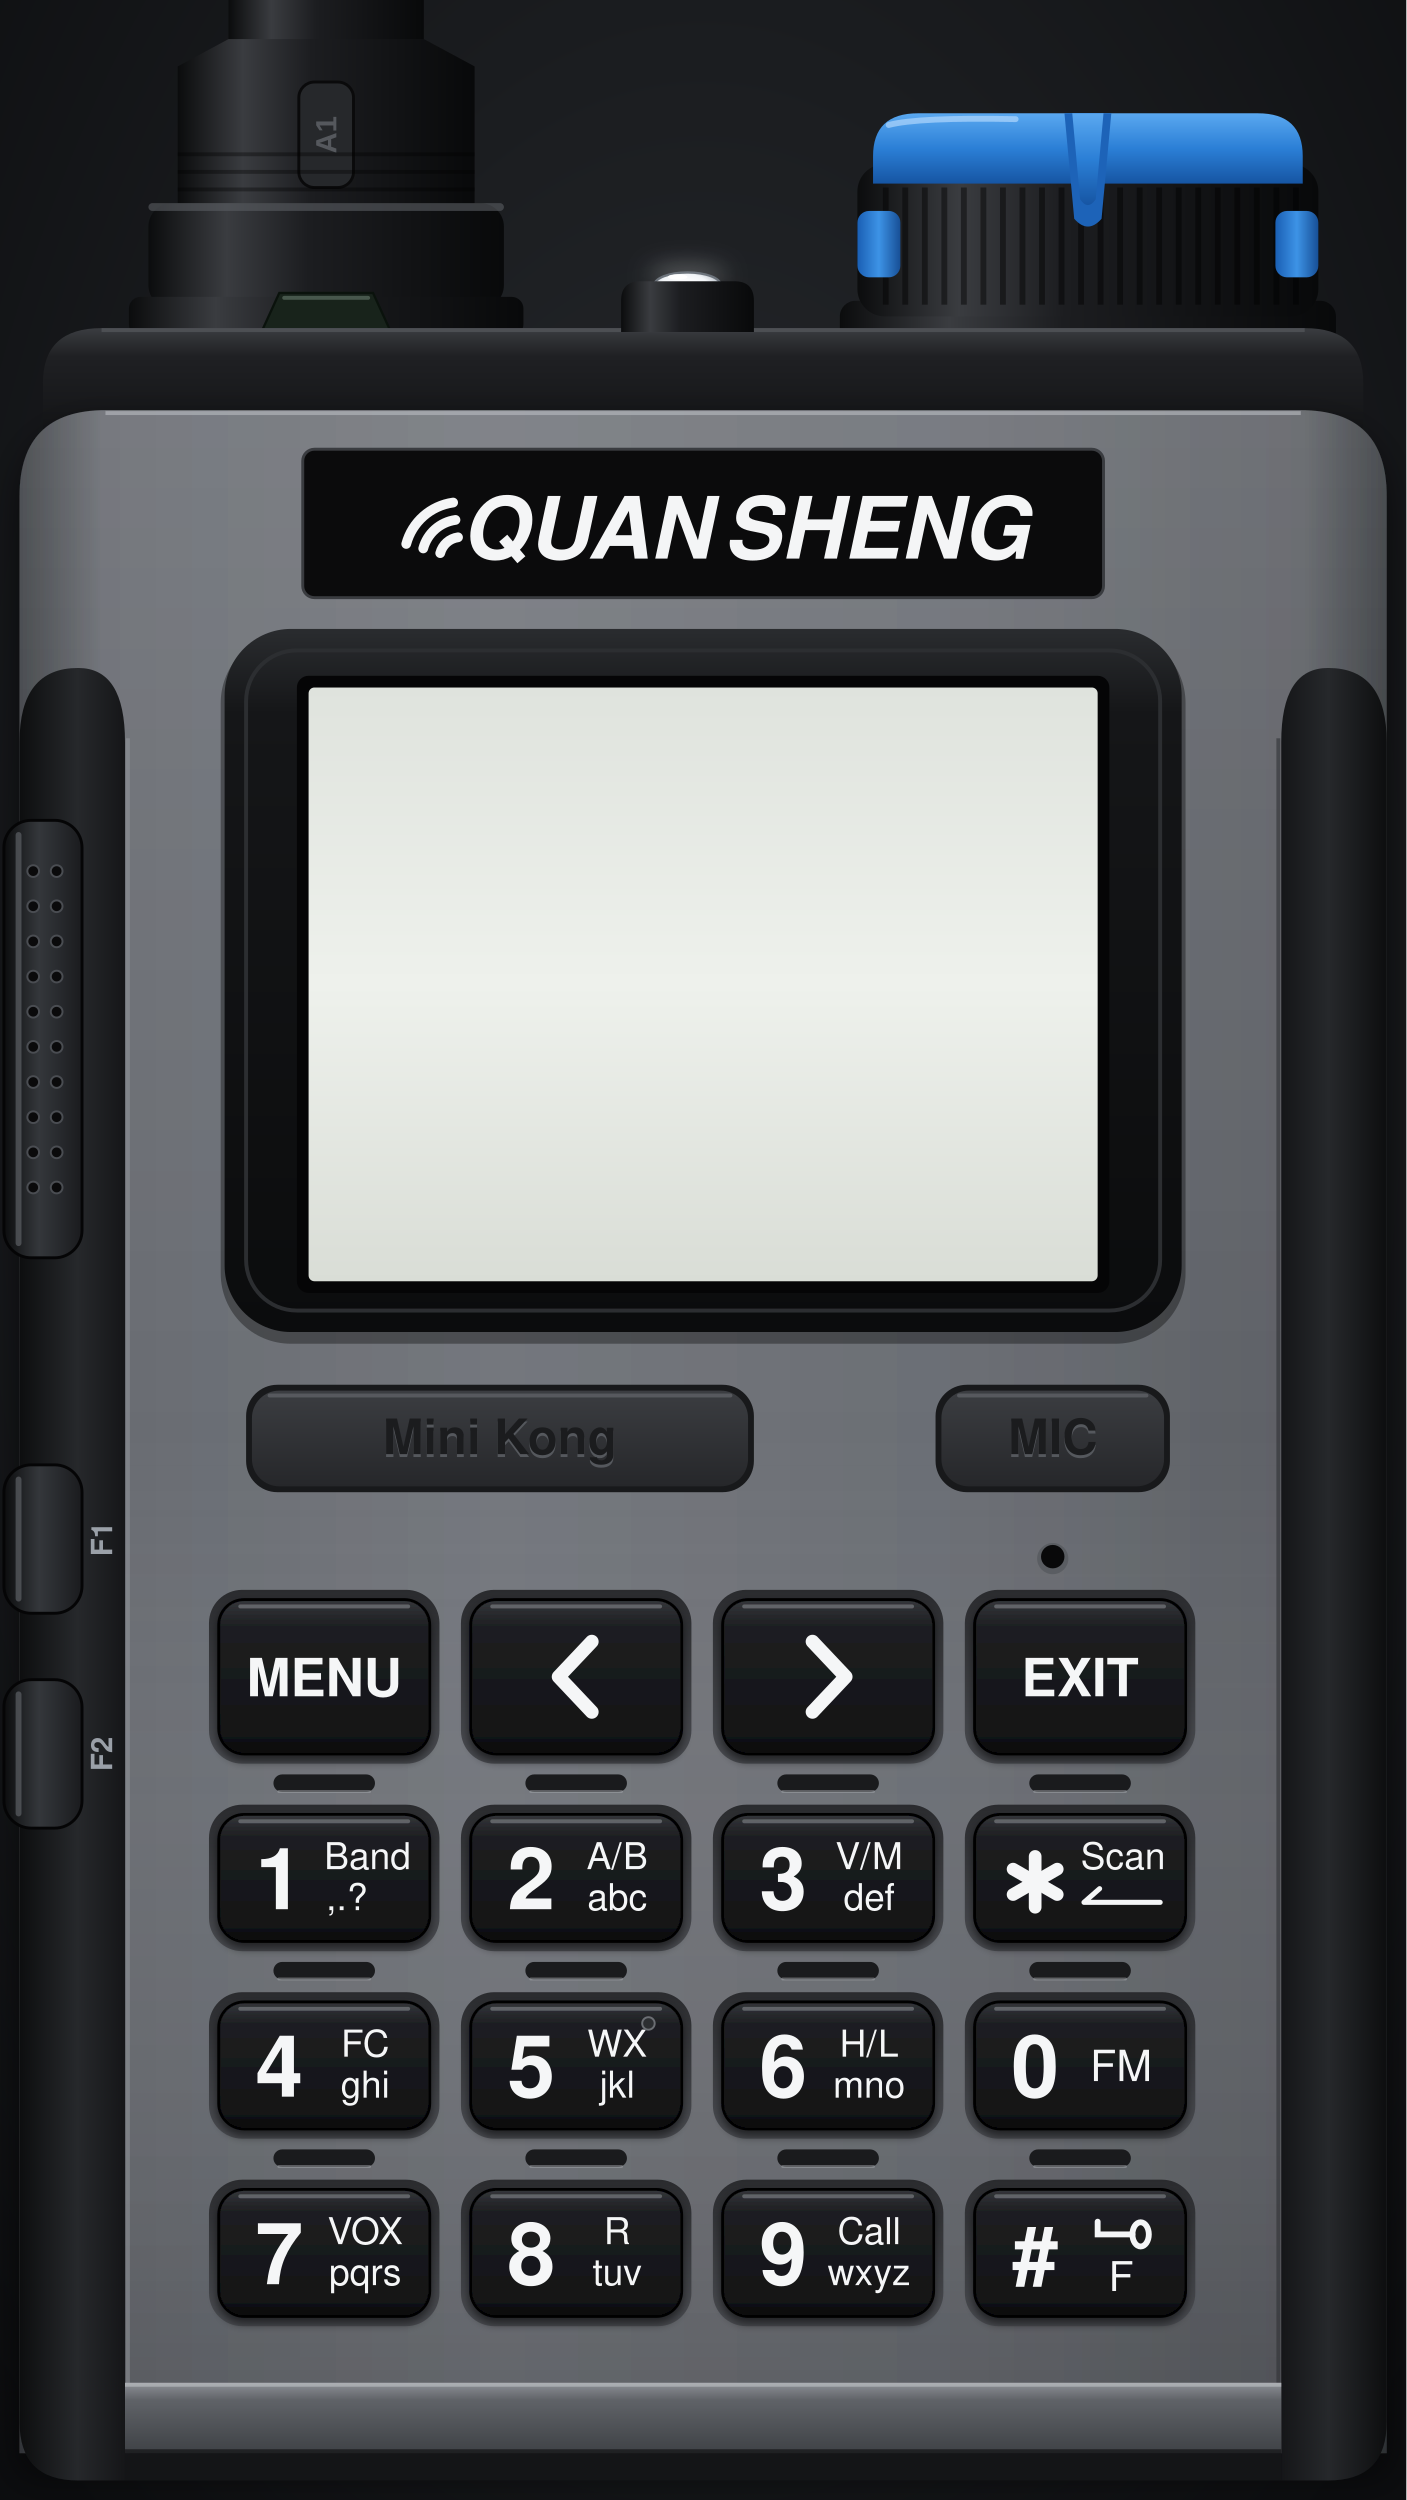
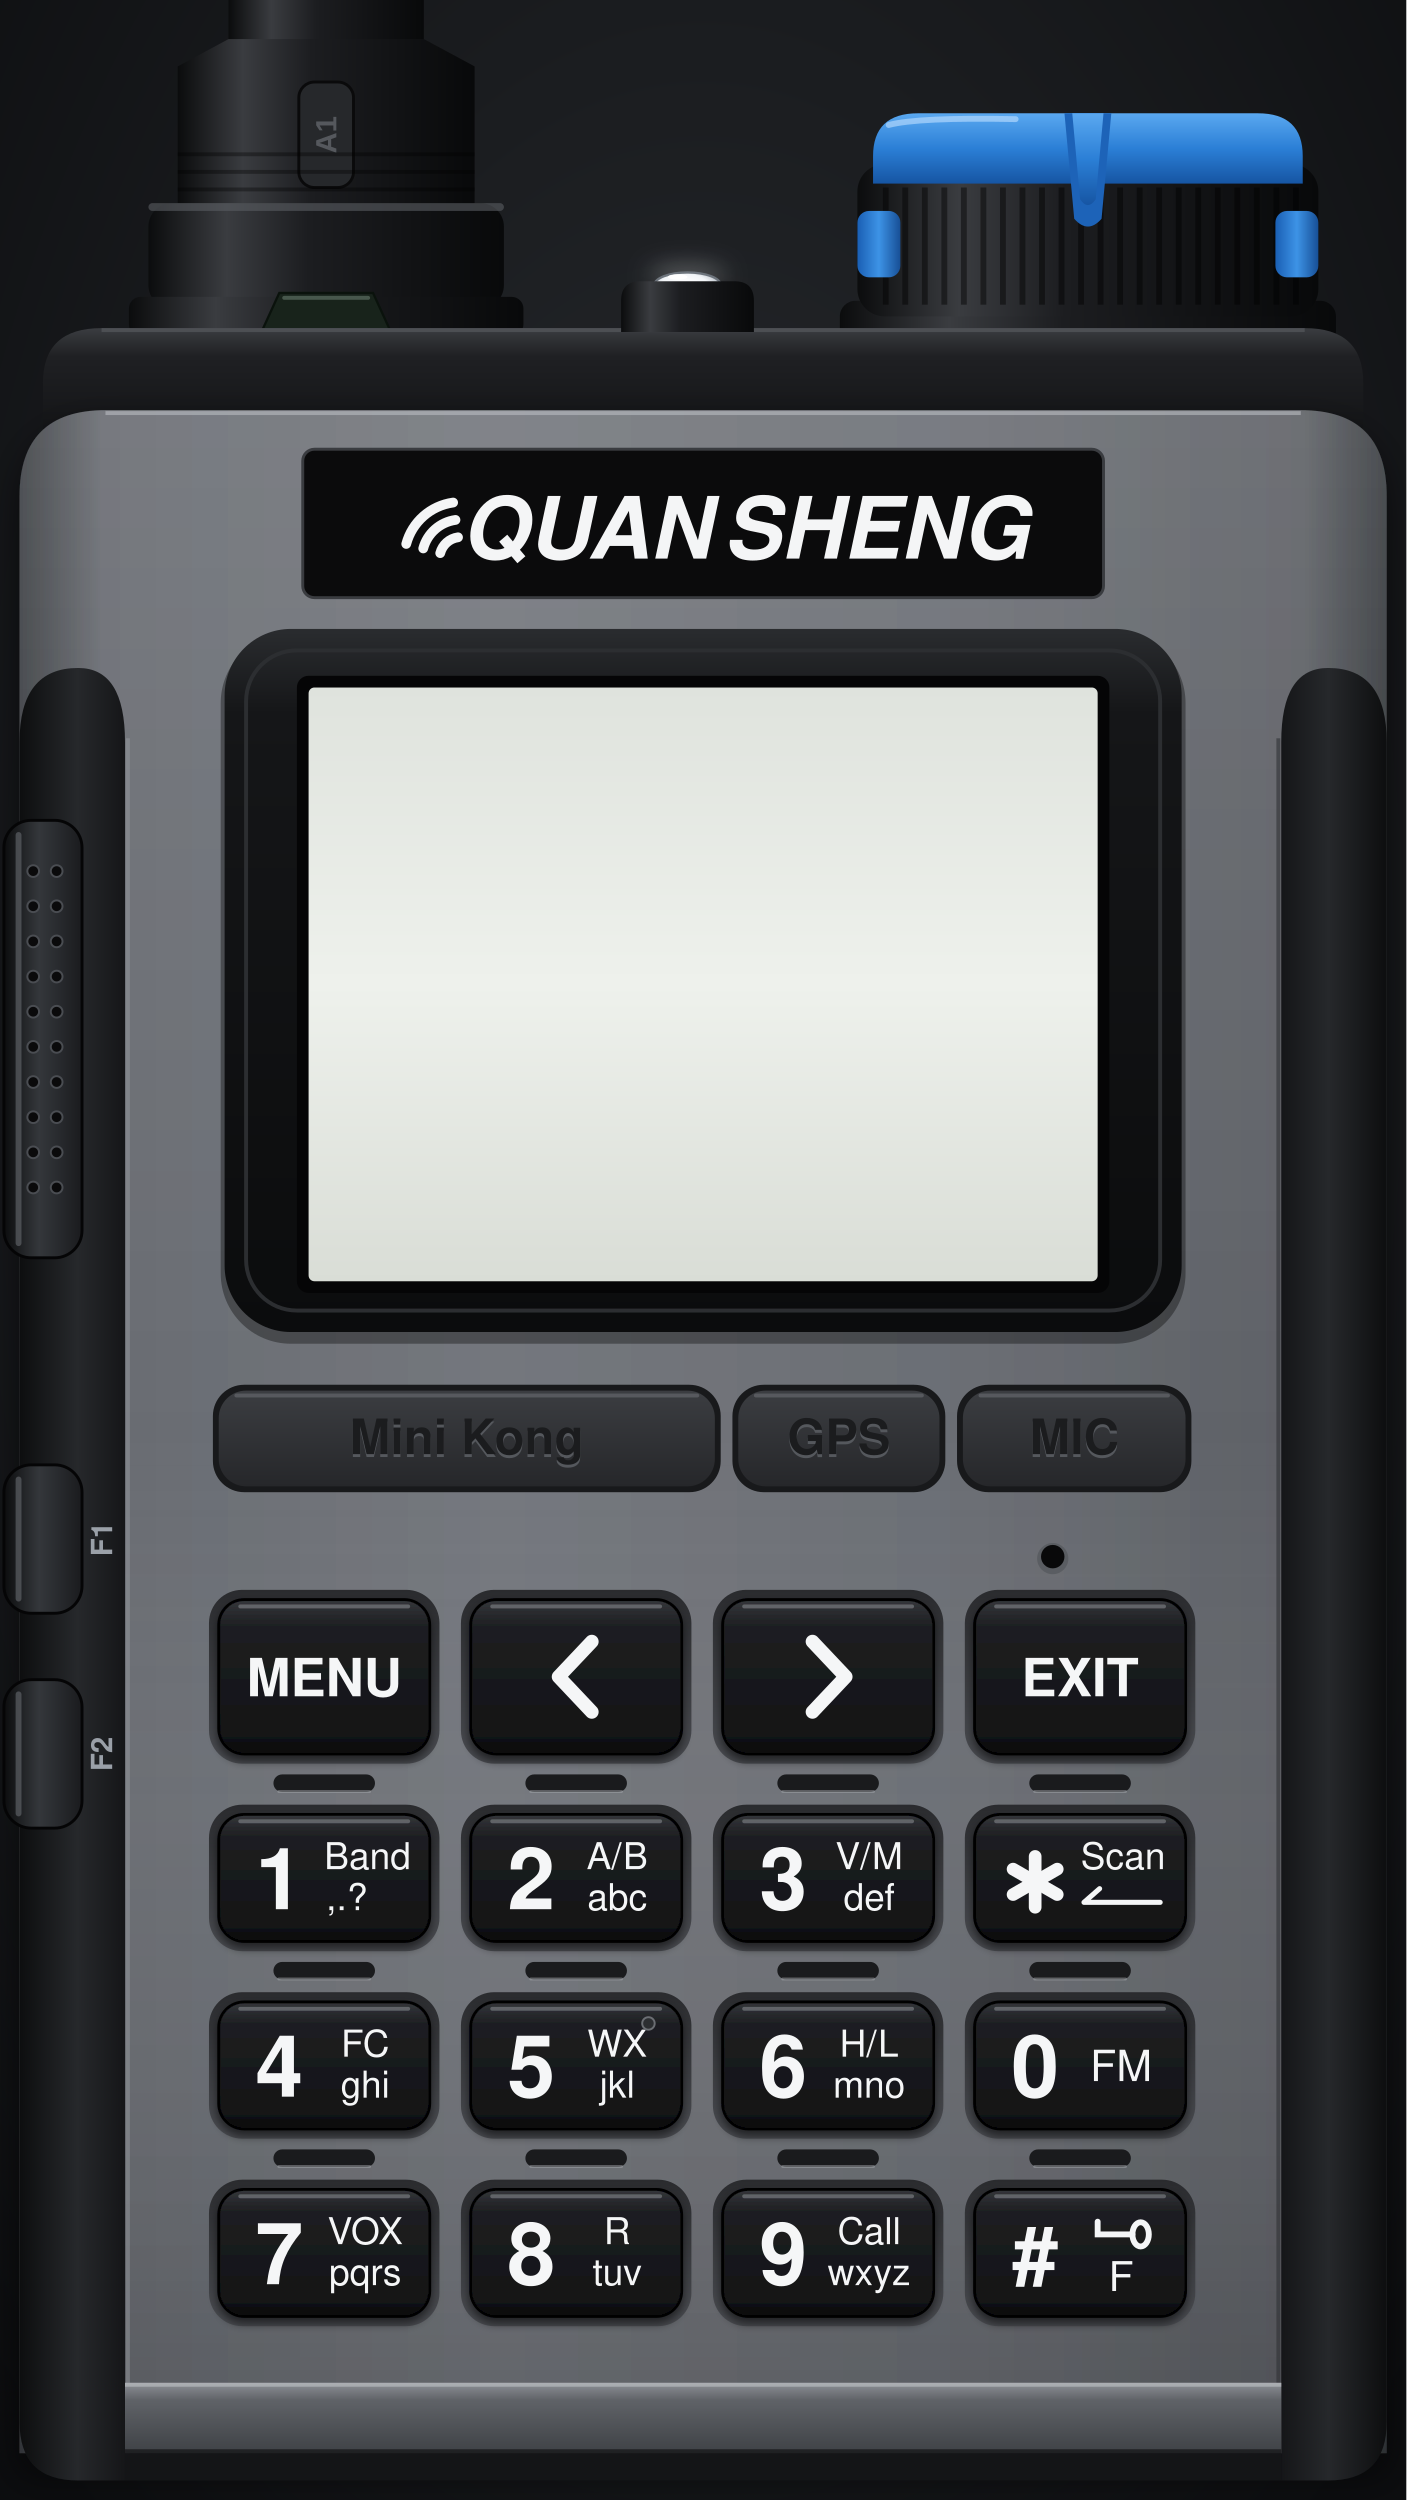
<svg xmlns="http://www.w3.org/2000/svg" width="720" height="1280" viewBox="0 0 720 1280">
  <defs>
    <radialGradient id="bg" cx="50%" cy="40%" r="75%">
      <stop offset="0" stop-color="#2a2d31" />
      <stop offset="1" stop-color="#0c0d0f" />
    </radialGradient>
    <linearGradient id="cyl" x1="0" x2="1" y1="0" y2="0">
      <stop offset="0" stop-color="#0b0c0d" />
      <stop offset=".22" stop-color="#3a3c40" />
      <stop offset=".45" stop-color="#1c1d20" />
      <stop offset="1" stop-color="#08090a" />
    </linearGradient>
    <linearGradient id="blueCap" x1="0" x2="0" y1="0" y2="1">
      <stop offset="0" stop-color="#5aa8f0" />
      <stop offset=".5" stop-color="#2b7fd6" />
      <stop offset="1" stop-color="#1655a3" />
    </linearGradient>
    <linearGradient id="blueSide" x1="0" x2="1" y1="0" y2="0">
      <stop offset="0" stop-color="#1a5fb4" />
      <stop offset=".5" stop-color="#3d93e6" />
      <stop offset="1" stop-color="#174f96" />
    </linearGradient>
    <linearGradient id="shoulder" x1="0" x2="0" y1="0" y2="1">
      <stop offset="0" stop-color="#3a3c40" />
      <stop offset=".25" stop-color="#1f2023" />
      <stop offset="1" stop-color="#121315" />
    </linearGradient>
    <linearGradient id="panelH" x1="0" x2="1" y1="0" y2="0">
      <stop offset="0" stop-color="#3d4044" />
      <stop offset=".06" stop-color="#686b71" />
      <stop offset=".35" stop-color="#73767c" />
      <stop offset=".7" stop-color="#6a6d73" />
      <stop offset=".94" stop-color="#5d6065" />
      <stop offset="1" stop-color="#383b3f" />
    </linearGradient>
    <linearGradient id="panelV" x1="0" x2="0" y1="0" y2="1">
      <stop offset="0" stop-color="#ffffff" stop-opacity=".10" />
      <stop offset=".5" stop-color="#ffffff" stop-opacity="0" />
      <stop offset="1" stop-color="#000000" stop-opacity=".18" />
    </linearGradient>
    <linearGradient id="railL" x1="0" x2="1" y1="0" y2="0">
      <stop offset="0" stop-color="#0d0e0f" />
      <stop offset=".55" stop-color="#26282b" />
      <stop offset="1" stop-color="#151618" />
    </linearGradient>
    <linearGradient id="railR" x1="1" x2="0" y1="0" y2="0">
      <stop offset="0" stop-color="#0d0e0f" />
      <stop offset=".55" stop-color="#26282b" />
      <stop offset="1" stop-color="#151618" />
    </linearGradient>
    <linearGradient id="bezel" x1="0" x2="0" y1="0" y2="1">
      <stop offset="0" stop-color="#2a2c2f" />
      <stop offset=".12" stop-color="#151618" />
      <stop offset="1" stop-color="#0b0c0d" />
    </linearGradient>
    <linearGradient id="glass" x1="0" x2="0" y1="0" y2="1">
      <stop offset="0" stop-color="#dfe3dd" />
      <stop offset=".5" stop-color="#eef1ec" />
      <stop offset="1" stop-color="#d9ddd6" />
    </linearGradient>
    <linearGradient id="gloss" x1="0" x2="1" y1="0" y2="1">
      <stop offset="0" stop-color="#ffffff" stop-opacity=".35" />
      <stop offset=".45" stop-color="#ffffff" stop-opacity=".06" />
      <stop offset=".46" stop-color="#ffffff" stop-opacity="0" />
      <stop offset="1" stop-color="#ffffff" stop-opacity="0" />
    </linearGradient>
    <linearGradient id="plate" x1="0" x2="0" y1="0" y2="1">
      <stop offset="0" stop-color="#3b3d41" />
      <stop offset="1" stop-color="#26272a" />
    </linearGradient>
    <linearGradient id="key" x1="0" x2="0" y1="0" y2="1">
      <stop offset="0" stop-color="#34363a" />
      <stop offset=".18" stop-color="#1d1e21" />
      <stop offset=".85" stop-color="#141517" />
      <stop offset="1" stop-color="#0b0b0c" />
    </linearGradient>
    <linearGradient id="well" x1="0" x2="0" y1="0" y2="1">
      <stop offset="0" stop-color="#2a2b2e" />
      <stop offset="1" stop-color="#4a4c51" />
    </linearGradient>
    <radialGradient id="ledGreen" cx="50%" cy="40%" r="65%">
      <stop offset="0" stop-color="#eaffef" />
      <stop offset=".35" stop-color="#7dff9c" />
      <stop offset="1" stop-color="#16c94a" />
    </radialGradient>
    <radialGradient id="torchLens" cx="45%" cy="40%" r="60%">
      <stop offset="0" stop-color="#ffffff" />
      <stop offset=".55" stop-color="#f2f5f8" />
      <stop offset="1" stop-color="#aab2bb" />
    </radialGradient>
    <linearGradient id="rubber" x1="0" x2="1" y1="0" y2="0">
      <stop offset="0" stop-color="#0c0d0e" />
      <stop offset=".45" stop-color="#34373b" />
      <stop offset="1" stop-color="#1a1b1e" />
    </linearGradient>
    <linearGradient id="chamfer" x1="0" x2="0" y1="0" y2="1">
      <stop offset="0" stop-color="#8d9096" />
      <stop offset=".25" stop-color="#5f6267" />
      <stop offset="1" stop-color="#3f4246" />
    </linearGradient>
    <filter id="glow" x="-80%" y="-150%" width="260%" height="400%">
      <feGaussianBlur stdDeviation="6" />
    </filter>
    <filter id="drop" x="-10%" y="-10%" width="120%" height="130%">
      <feDropShadow dx="0" dy="3" stdDeviation="2.5" flood-color="#000" flood-opacity=".55" />
    </filter>
    <filter id="soft" x="-5%" y="-5%" width="110%" height="110%">
      <feDropShadow dx="0" dy="10" stdDeviation="10" flood-color="#000" flood-opacity=".6" />
    </filter>
  </defs>
  <rect width="720" height="1280" fill="url(#bg)" />
  <g transform="translate(0 50)">
    <g id="antenna">
      <rect x="117" y="-60" width="100" height="32" fill="url(#cyl)" />
      <path d="M117 -30 L91 -16 V60 H243 V-16 L217 -30 Z" fill="url(#cyl)" />
      <rect x="153" y="-8" width="28" height="54" rx="8" fill="#26282b" stroke="#0a0a0b" stroke-width="1.5" />
      <text x="167" y="19" font-family="Arial,sans-serif" font-size="15" font-weight="700" fill="#55585d" text-anchor="middle" dominant-baseline="central" transform="rotate(-90 167 19)">A1</text>
      <rect x="91" y="28" width="152" height="2" fill="#000" opacity=".35" />
      <rect x="91" y="37" width="152" height="2" fill="#000" opacity=".35" />
      <rect x="91" y="46" width="152" height="2" fill="#000" opacity=".35" />
      <rect x="91" y="55" width="152" height="2" fill="#000" opacity=".35" />
      <rect x="76" y="54" width="182" height="54" rx="12" fill="url(#cyl)" />
      <rect x="76" y="54" width="182" height="4" rx="2" fill="#5a5d62" opacity=".6" />
      <rect x="66" y="102" width="202" height="20" rx="6" fill="url(#cyl)" />
    </g>
    <g id="led-rxtx">
      <path d="M143 100 H191 L200.6 121 H133.4 Z" fill="#18231b" stroke="#0a120c" stroke-width="1.2" />
      <path d="M145.5 102.5 H188.5" stroke="#9fb8a6" stroke-width="2" opacity=".35" stroke-linecap="round" />
    </g>
    <g id="knob">
      <rect x="430" y="104" width="254" height="24" rx="8" fill="url(#cyl)" />
      <rect x="439" y="34" width="236" height="78" rx="14" fill="url(#cyl)" />
      <rect x="452" y="46" width="3" height="60" fill="#000" opacity=".45" />
      <rect x="462" y="46" width="3" height="60" fill="#000" opacity=".45" />
      <rect x="472" y="46" width="3" height="60" fill="#000" opacity=".45" />
      <rect x="482" y="46" width="3" height="60" fill="#000" opacity=".45" />
      <rect x="492" y="46" width="3" height="60" fill="#000" opacity=".45" />
      <rect x="502" y="46" width="3" height="60" fill="#000" opacity=".45" />
      <rect x="512" y="46" width="3" height="60" fill="#000" opacity=".45" />
      <rect x="522" y="46" width="3" height="60" fill="#000" opacity=".45" />
      <rect x="532" y="46" width="3" height="60" fill="#000" opacity=".45" />
      <rect x="542" y="46" width="3" height="60" fill="#000" opacity=".45" />
      <rect x="552" y="46" width="3" height="60" fill="#000" opacity=".45" />
      <rect x="562" y="46" width="3" height="60" fill="#000" opacity=".45" />
      <rect x="572" y="46" width="3" height="60" fill="#000" opacity=".45" />
      <rect x="582" y="46" width="3" height="60" fill="#000" opacity=".45" />
      <rect x="592" y="46" width="3" height="60" fill="#000" opacity=".45" />
      <rect x="602" y="46" width="3" height="60" fill="#000" opacity=".45" />
      <rect x="612" y="46" width="3" height="60" fill="#000" opacity=".45" />
      <rect x="622" y="46" width="3" height="60" fill="#000" opacity=".45" />
      <rect x="632" y="46" width="3" height="60" fill="#000" opacity=".45" />
      <rect x="642" y="46" width="3" height="60" fill="#000" opacity=".45" />
      <rect x="652" y="46" width="3" height="60" fill="#000" opacity=".45" />
      <rect x="662" y="46" width="3" height="60" fill="#000" opacity=".45" />
      <rect x="439" y="58" width="22" height="34" rx="6" fill="url(#blueSide)" />
      <rect x="653" y="58" width="22" height="34" rx="6" fill="url(#blueSide)" />
      <path d="M447 30 Q447 8 470 8 H644 Q667 8 667 30 V44 H447 Z" fill="url(#blueCap)" />
      <path d="M545 8 H569 L564 62 Q557 70 550 62 Z" fill="#1d63b8" />
      <path d="M549 8 H565 L561 52 Q557 58 553 52 Z" fill="url(#blueCap)" />
      <path d="M455 14 Q470 10 520 11" stroke="#bfe0ff" stroke-width="3" fill="none" opacity=".6" stroke-linecap="round" />
    </g>
    <path d="M22 176 V146 Q22 118 52 118 H668 Q698 118 698 146 V176 Z" fill="url(#shoulder)" />
    <path d="M52 119 H668" stroke="#55585d" stroke-width="2" opacity=".7" />
    <g id="torch">
      <ellipse cx="352" cy="91" rx="20" ry="5" fill="#ffffff" opacity=".3" filter="url(#glow)" />
      <ellipse cx="352" cy="96" rx="17" ry="6.5" fill="url(#torchLens)" stroke="#6d747c" stroke-width="1.2" />
      <ellipse cx="347" cy="91.8" rx="5" ry="1.4" fill="#ffffff" />
      <path d="M318 120 V104 Q318 94 328 94 H376 Q386 94 386 104 V120 Z" fill="url(#cyl)" />
    </g>
    <path d="M10 600 H710 V1190 Q710 1220 680 1220 H40 Q10 1220 10 1190 Z" fill="#111214" />
    <g filter="url(#soft)">
      <path d="M10 204 Q10 160 54 160 H666 Q710 160 710 204 V1206 H10 Z" fill="url(#panelH)" />
    </g>
    <path d="M10 204 Q10 160 54 160 H666 Q710 160 710 204 V1206 H10 Z" fill="url(#panelV)" />
    <path d="M54 161.5 H666" stroke="#b9bcc1" stroke-width="2" opacity=".6" />
    <path d="M10 330 Q10 292 40 292 Q64 292 64 330 V1220 H40 Q10 1220 10 1190 Z" fill="url(#railL)" />
    <path d="M710 330 Q710 292 680 292 Q656 292 656 330 V1220 H680 Q710 1220 710 1190 Z" fill="url(#railR)" />
    <path d="M65.5 328 V1206" stroke="#9a9da2" stroke-width="2" opacity=".45" />
    <path d="M654.5 328 V1206" stroke="#2f3134" stroke-width="2" opacity=".6" />
    <rect x="2" y="370" width="40" height="224" rx="14" fill="url(#rubber)" stroke="#050506" stroke-width="1.5" />
    <rect x="8" y="376" width="3" height="212" rx="1.5" fill="#6d7177" opacity=".55" />
    <circle cx="17" cy="396" r="3" fill="#0a0a0b" stroke="#4a4d52" stroke-width="1" />
    <circle cx="29" cy="396" r="3" fill="#0a0a0b" stroke="#4a4d52" stroke-width="1" />
    <circle cx="17" cy="414" r="3" fill="#0a0a0b" stroke="#4a4d52" stroke-width="1" />
    <circle cx="29" cy="414" r="3" fill="#0a0a0b" stroke="#4a4d52" stroke-width="1" />
    <circle cx="17" cy="432" r="3" fill="#0a0a0b" stroke="#4a4d52" stroke-width="1" />
    <circle cx="29" cy="432" r="3" fill="#0a0a0b" stroke="#4a4d52" stroke-width="1" />
    <circle cx="17" cy="450" r="3" fill="#0a0a0b" stroke="#4a4d52" stroke-width="1" />
    <circle cx="29" cy="450" r="3" fill="#0a0a0b" stroke="#4a4d52" stroke-width="1" />
    <circle cx="17" cy="468" r="3" fill="#0a0a0b" stroke="#4a4d52" stroke-width="1" />
    <circle cx="29" cy="468" r="3" fill="#0a0a0b" stroke="#4a4d52" stroke-width="1" />
    <circle cx="17" cy="486" r="3" fill="#0a0a0b" stroke="#4a4d52" stroke-width="1" />
    <circle cx="29" cy="486" r="3" fill="#0a0a0b" stroke="#4a4d52" stroke-width="1" />
    <circle cx="17" cy="504" r="3" fill="#0a0a0b" stroke="#4a4d52" stroke-width="1" />
    <circle cx="29" cy="504" r="3" fill="#0a0a0b" stroke="#4a4d52" stroke-width="1" />
    <circle cx="17" cy="522" r="3" fill="#0a0a0b" stroke="#4a4d52" stroke-width="1" />
    <circle cx="29" cy="522" r="3" fill="#0a0a0b" stroke="#4a4d52" stroke-width="1" />
    <circle cx="17" cy="540" r="3" fill="#0a0a0b" stroke="#4a4d52" stroke-width="1" />
    <circle cx="29" cy="540" r="3" fill="#0a0a0b" stroke="#4a4d52" stroke-width="1" />
    <circle cx="17" cy="558" r="3" fill="#0a0a0b" stroke="#4a4d52" stroke-width="1" />
    <circle cx="29" cy="558" r="3" fill="#0a0a0b" stroke="#4a4d52" stroke-width="1" />
    <rect x="2" y="700" width="40" height="76" rx="14" fill="url(#rubber)" stroke="#050506" stroke-width="1.5" />
    <rect x="8" y="706" width="3" height="64" rx="1.5" fill="#6d7177" opacity=".55" />
    <text x="54" y="738" font-family="'Helvetica Neue',Helvetica,Arial,sans-serif" font-size="15" font-weight="700" fill="#9aa0a8" text-anchor="middle" dominant-baseline="central" transform="rotate(-90 54 738)">F1</text>
    <rect x="2" y="810" width="40" height="76" rx="14" fill="url(#rubber)" stroke="#050506" stroke-width="1.5" />
    <rect x="8" y="816" width="3" height="64" rx="1.5" fill="#6d7177" opacity=".55" />
    <text x="54" y="848" font-family="'Helvetica Neue',Helvetica,Arial,sans-serif" font-size="15" font-weight="700" fill="#9aa0a8" text-anchor="middle" dominant-baseline="central" transform="rotate(-90 54 848)">F2</text>
    <rect x="155" y="180" width="410" height="76" rx="6" fill="#0b0b0c" stroke="#3a3c40" stroke-width="1.5" />
    <g fill="none" stroke="#f4f5f6" stroke-width="5" stroke-linecap="round">
      <path d="M225.4 233.2 A11 11 0 0 1 234.5 225.1" />
      <path d="M216.7 230.8 A20 20 0 0 1 233.2 216.2" />
      <path d="M208.0 228.5 A29 29 0 0 1 232.0 207.3" />
    </g>
    <text x="236" y="236" font-family="'Helvetica Neue',Helvetica,Arial,sans-serif" font-size="44" font-weight="900" font-style="italic" fill="#f4f5f6" textLength="300" lengthAdjust="spacingAndGlyphs">QUAN<tspan dx="6">SHENG</tspan>
    </text>
    <rect x="113" y="274" width="494" height="364" rx="36" fill="#000" opacity=".35" />
    <rect x="115" y="272" width="490" height="360" rx="34" fill="url(#bezel)" />
    <rect x="126" y="283" width="468" height="338" rx="26" fill="none" stroke="#2c2e31" stroke-width="2" />
    <rect x="152" y="296" width="416" height="316" rx="6" fill="#050506" />
    <rect x="158" y="302" width="404" height="304" rx="3" fill="url(#glass)" />
-     <rect x="126" y="659" width="260" height="55" rx="16" fill="#18191b" />
-     <rect x="129" y="662" width="254" height="49" rx="14" fill="url(#plate)" />
-     <rect x="137" y="663.5" width="238" height="2" rx="1" fill="#6a6d72" opacity=".6" />
-     <text x="256.0" y="696" font-family="'Helvetica Neue',Helvetica,Arial,sans-serif" font-size="25" font-weight="700" text-anchor="middle" fill="#55585d">Mini Kong</text>
-     <text x="256.0" y="694.5" font-family="'Helvetica Neue',Helvetica,Arial,sans-serif" font-size="25" font-weight="700" text-anchor="middle" fill="#1b1c1e">Mini Kong</text>
-     <rect x="479" y="659" width="120" height="55" rx="16" fill="#18191b" />
-     <rect x="482" y="662" width="114" height="49" rx="14" fill="url(#plate)" />
-     <rect x="490" y="663.5" width="98" height="2" rx="1" fill="#6a6d72" opacity=".6" />
-     <text x="539.0" y="696" font-family="'Helvetica Neue',Helvetica,Arial,sans-serif" font-size="25" font-weight="700" text-anchor="middle" fill="#55585d">MIC</text>
-     <text x="539.0" y="694.5" font-family="'Helvetica Neue',Helvetica,Arial,sans-serif" font-size="25" font-weight="700" text-anchor="middle" fill="#1b1c1e">MIC</text>
+     <rect x="109" y="659" width="260" height="55" rx="16" fill="#18191b" />
+     <rect x="112" y="662" width="254" height="49" rx="14" fill="url(#plate)" />
+     <rect x="120" y="663.5" width="238" height="2" rx="1" fill="#6a6d72" opacity=".6" />
+     <text x="239.0" y="696" font-family="'Helvetica Neue',Helvetica,Arial,sans-serif" font-size="25" font-weight="700" text-anchor="middle" fill="#55585d">Mini Kong</text>
+     <text x="239.0" y="694.5" font-family="'Helvetica Neue',Helvetica,Arial,sans-serif" font-size="25" font-weight="700" text-anchor="middle" fill="#1b1c1e">Mini Kong</text>
+     <rect x="375" y="659" width="109" height="55" rx="16" fill="#18191b" />
+     <rect x="378" y="662" width="103" height="49" rx="14" fill="url(#plate)" />
+     <rect x="386" y="663.5" width="87" height="2" rx="1" fill="#6a6d72" opacity=".6" />
+     <text x="429.5" y="696" font-family="'Helvetica Neue',Helvetica,Arial,sans-serif" font-size="25" font-weight="700" text-anchor="middle" fill="#55585d">GPS</text>
+     <text x="429.5" y="694.5" font-family="'Helvetica Neue',Helvetica,Arial,sans-serif" font-size="25" font-weight="700" text-anchor="middle" fill="#1b1c1e">GPS</text>
+     <rect x="490" y="659" width="120" height="55" rx="16" fill="#18191b" />
+     <rect x="493" y="662" width="114" height="49" rx="14" fill="url(#plate)" />
+     <rect x="501" y="663.5" width="98" height="2" rx="1" fill="#6a6d72" opacity=".6" />
+     <text x="550.0" y="696" font-family="'Helvetica Neue',Helvetica,Arial,sans-serif" font-size="25" font-weight="700" text-anchor="middle" fill="#55585d">MIC</text>
+     <text x="550.0" y="694.5" font-family="'Helvetica Neue',Helvetica,Arial,sans-serif" font-size="25" font-weight="700" text-anchor="middle" fill="#1b1c1e">MIC</text>
    <circle cx="539" cy="748" r="8" fill="#5a5d62" />
    <circle cx="539" cy="747" r="6" fill="#09090a" />
    <rect x="107" y="764" width="118" height="89" rx="17" fill="url(#well)" />
    <g filter="url(#drop)">
      <rect x="112" y="769" width="108" height="79" rx="13" fill="url(#key)" stroke="#050506" stroke-width="1.5" />
    </g>
    <rect x="122" y="771.5" width="88" height="2" rx="1" fill="#8a8d92" opacity=".55" />
    <text x="166.0" y="818.5" font-family="'Helvetica Neue',Helvetica,Arial,sans-serif" font-size="27" font-weight="700" text-anchor="middle" fill="#f5f6f7">MENU</text>
    <rect x="236" y="764" width="118" height="89" rx="17" fill="url(#well)" />
    <g filter="url(#drop)">
      <rect x="241" y="769" width="108" height="79" rx="13" fill="url(#key)" stroke="#050506" stroke-width="1.5" />
    </g>
    <rect x="251" y="771.5" width="88" height="2" rx="1" fill="#8a8d92" opacity=".55" />
    <path d="M303.0 790.5 L286.0 808.5 L303.0 826.5" fill="none" stroke="#f5f6f7" stroke-width="7" stroke-linecap="round" stroke-linejoin="round" />
    <rect x="365" y="764" width="118" height="89" rx="17" fill="url(#well)" />
    <g filter="url(#drop)">
      <rect x="370" y="769" width="108" height="79" rx="13" fill="url(#key)" stroke="#050506" stroke-width="1.5" />
    </g>
    <rect x="380" y="771.5" width="88" height="2" rx="1" fill="#8a8d92" opacity=".55" />
    <path d="M416.0 790.5 L433.0 808.5 L416.0 826.5" fill="none" stroke="#f5f6f7" stroke-width="7" stroke-linecap="round" stroke-linejoin="round" />
    <rect x="494" y="764" width="118" height="89" rx="17" fill="url(#well)" />
    <g filter="url(#drop)">
      <rect x="499" y="769" width="108" height="79" rx="13" fill="url(#key)" stroke="#050506" stroke-width="1.5" />
    </g>
    <rect x="509" y="771.5" width="88" height="2" rx="1" fill="#8a8d92" opacity=".55" />
    <text x="553.0" y="818.5" font-family="'Helvetica Neue',Helvetica,Arial,sans-serif" font-size="27" font-weight="700" text-anchor="middle" fill="#f5f6f7">EXIT</text>
    <rect x="140.0" y="858.5" width="52" height="9" rx="4.5" fill="#1a1b1d" />
    <rect x="142.0" y="866.5" width="48" height="1.5" rx=".75" fill="#a4a7ac" opacity=".5" />
    <rect x="269.0" y="858.5" width="52" height="9" rx="4.5" fill="#1a1b1d" />
    <rect x="271.0" y="866.5" width="48" height="1.5" rx=".75" fill="#a4a7ac" opacity=".5" />
    <rect x="398.0" y="858.5" width="52" height="9" rx="4.5" fill="#1a1b1d" />
    <rect x="400.0" y="866.5" width="48" height="1.5" rx=".75" fill="#a4a7ac" opacity=".5" />
    <rect x="527.0" y="858.5" width="52" height="9" rx="4.5" fill="#1a1b1d" />
    <rect x="529.0" y="866.5" width="48" height="1.5" rx=".75" fill="#a4a7ac" opacity=".5" />
    <rect x="140.0" y="954.5" width="52" height="9" rx="4.5" fill="#1a1b1d" />
    <rect x="142.0" y="962.5" width="48" height="1.5" rx=".75" fill="#a4a7ac" opacity=".5" />
    <rect x="269.0" y="954.5" width="52" height="9" rx="4.5" fill="#1a1b1d" />
    <rect x="271.0" y="962.5" width="48" height="1.5" rx=".75" fill="#a4a7ac" opacity=".5" />
    <rect x="398.0" y="954.5" width="52" height="9" rx="4.5" fill="#1a1b1d" />
    <rect x="400.0" y="962.5" width="48" height="1.5" rx=".75" fill="#a4a7ac" opacity=".5" />
    <rect x="527.0" y="954.5" width="52" height="9" rx="4.5" fill="#1a1b1d" />
    <rect x="529.0" y="962.5" width="48" height="1.5" rx=".75" fill="#a4a7ac" opacity=".5" />
    <rect x="140.0" y="1050.5" width="52" height="9" rx="4.5" fill="#1a1b1d" />
    <rect x="142.0" y="1058.5" width="48" height="1.5" rx=".75" fill="#a4a7ac" opacity=".5" />
    <rect x="269.0" y="1050.5" width="52" height="9" rx="4.5" fill="#1a1b1d" />
    <rect x="271.0" y="1058.5" width="48" height="1.5" rx=".75" fill="#a4a7ac" opacity=".5" />
    <rect x="398.0" y="1050.5" width="52" height="9" rx="4.5" fill="#1a1b1d" />
    <rect x="400.0" y="1058.5" width="48" height="1.5" rx=".75" fill="#a4a7ac" opacity=".5" />
    <rect x="527.0" y="1050.5" width="52" height="9" rx="4.5" fill="#1a1b1d" />
    <rect x="529.0" y="1058.5" width="48" height="1.5" rx=".75" fill="#a4a7ac" opacity=".5" />
    <rect x="107" y="874" width="118" height="75" rx="17" fill="url(#well)" />
    <g filter="url(#drop)">
      <rect x="112" y="879" width="108" height="65" rx="13" fill="url(#key)" stroke="#050506" stroke-width="1.5" />
    </g>
    <rect x="122" y="881.5" width="88" height="2" rx="1" fill="#8a8d92" opacity=".55" />
    <text x="143" y="927.5" font-family="'Helvetica Neue',Helvetica,Arial,sans-serif" font-size="44" font-weight="700" text-anchor="middle" fill="#f5f6f7">1</text>
    <text x="166" y="907" font-family="'Helvetica Neue',Helvetica,Arial,sans-serif" font-size="19" font-weight="500" fill="#f5f6f7">Band</text>
    <text x="167" y="928" font-family="'Helvetica Neue',Helvetica,Arial,sans-serif" font-size="19" font-weight="500" fill="#f5f6f7">,.?</text>
    <rect x="236" y="874" width="118" height="75" rx="17" fill="url(#well)" />
    <g filter="url(#drop)">
      <rect x="241" y="879" width="108" height="65" rx="13" fill="url(#key)" stroke="#050506" stroke-width="1.5" />
    </g>
    <rect x="251" y="881.5" width="88" height="2" rx="1" fill="#8a8d92" opacity=".55" />
    <text x="272" y="927.5" font-family="'Helvetica Neue',Helvetica,Arial,sans-serif" font-size="44" font-weight="700" text-anchor="middle" fill="#f5f6f7">2</text>
    <text x="316" y="907" font-family="'Helvetica Neue',Helvetica,Arial,sans-serif" font-size="19" font-weight="500" text-anchor="middle" fill="#f5f6f7">A/B</text>
    <text x="316" y="928" font-family="'Helvetica Neue',Helvetica,Arial,sans-serif" font-size="19" font-weight="500" text-anchor="middle" fill="#f5f6f7">abc</text>
    <rect x="365" y="874" width="118" height="75" rx="17" fill="url(#well)" />
    <g filter="url(#drop)">
      <rect x="370" y="879" width="108" height="65" rx="13" fill="url(#key)" stroke="#050506" stroke-width="1.5" />
    </g>
    <rect x="380" y="881.5" width="88" height="2" rx="1" fill="#8a8d92" opacity=".55" />
    <text x="401" y="927.5" font-family="'Helvetica Neue',Helvetica,Arial,sans-serif" font-size="44" font-weight="700" text-anchor="middle" fill="#f5f6f7">3</text>
    <text x="445" y="907" font-family="'Helvetica Neue',Helvetica,Arial,sans-serif" font-size="19" font-weight="500" text-anchor="middle" fill="#f5f6f7">V/M</text>
    <text x="445" y="928" font-family="'Helvetica Neue',Helvetica,Arial,sans-serif" font-size="19" font-weight="500" text-anchor="middle" fill="#f5f6f7">def</text>
    <rect x="494" y="874" width="118" height="75" rx="17" fill="url(#well)" />
    <g filter="url(#drop)">
      <rect x="499" y="879" width="108" height="65" rx="13" fill="url(#key)" stroke="#050506" stroke-width="1.5" />
    </g>
    <rect x="509" y="881.5" width="88" height="2" rx="1" fill="#8a8d92" opacity=".55" />
    <path d="M530.0 900.5 L530.0 926.5" stroke="#f5f6f7" stroke-width="6.5" stroke-linecap="round" />
    <path d="M518.7 907.0 L541.3 920.0" stroke="#f5f6f7" stroke-width="6.5" stroke-linecap="round" />
    <path d="M541.3 907.0 L518.7 920.0" stroke="#f5f6f7" stroke-width="6.5" stroke-linecap="round" />
    <text x="575" y="907" font-family="'Helvetica Neue',Helvetica,Arial,sans-serif" font-size="19" font-weight="500" text-anchor="middle" fill="#f5f6f7">Scan</text>
    <path d="M594 924 H555 L563 917" fill="none" stroke="#f5f6f7" stroke-width="2.6" stroke-linecap="round" stroke-linejoin="round" />
    <rect x="107" y="970" width="118" height="75" rx="17" fill="url(#well)" />
    <g filter="url(#drop)">
      <rect x="112" y="975" width="108" height="65" rx="13" fill="url(#key)" stroke="#050506" stroke-width="1.5" />
    </g>
    <rect x="122" y="977.5" width="88" height="2" rx="1" fill="#8a8d92" opacity=".55" />
    <text x="143" y="1023.5" font-family="'Helvetica Neue',Helvetica,Arial,sans-serif" font-size="44" font-weight="700" text-anchor="middle" fill="#f5f6f7">4</text>
    <text x="187" y="1003" font-family="'Helvetica Neue',Helvetica,Arial,sans-serif" font-size="19" font-weight="500" text-anchor="middle" fill="#f5f6f7">FC</text>
    <text x="187" y="1024" font-family="'Helvetica Neue',Helvetica,Arial,sans-serif" font-size="19" font-weight="500" text-anchor="middle" fill="#f5f6f7">ghi</text>
    <rect x="236" y="970" width="118" height="75" rx="17" fill="url(#well)" />
    <g filter="url(#drop)">
      <rect x="241" y="975" width="108" height="65" rx="13" fill="url(#key)" stroke="#050506" stroke-width="1.5" />
    </g>
    <rect x="251" y="977.5" width="88" height="2" rx="1" fill="#8a8d92" opacity=".55" />
    <text x="272" y="1023.5" font-family="'Helvetica Neue',Helvetica,Arial,sans-serif" font-size="44" font-weight="700" text-anchor="middle" fill="#f5f6f7">5</text>
    <text x="316" y="1003" font-family="'Helvetica Neue',Helvetica,Arial,sans-serif" font-size="19" font-weight="500" text-anchor="middle" fill="#f5f6f7">WX</text>
    <text x="316" y="1024" font-family="'Helvetica Neue',Helvetica,Arial,sans-serif" font-size="19" font-weight="500" text-anchor="middle" fill="#f5f6f7">jkl</text>
    <circle cx="332" cy="986" r="3.2" fill="#2c2e31" stroke="#6b6e73" stroke-width="1" />
    <rect x="365" y="970" width="118" height="75" rx="17" fill="url(#well)" />
    <g filter="url(#drop)">
      <rect x="370" y="975" width="108" height="65" rx="13" fill="url(#key)" stroke="#050506" stroke-width="1.5" />
    </g>
    <rect x="380" y="977.5" width="88" height="2" rx="1" fill="#8a8d92" opacity=".55" />
    <text x="401" y="1023.5" font-family="'Helvetica Neue',Helvetica,Arial,sans-serif" font-size="44" font-weight="700" text-anchor="middle" fill="#f5f6f7">6</text>
    <text x="445" y="1003" font-family="'Helvetica Neue',Helvetica,Arial,sans-serif" font-size="19" font-weight="500" text-anchor="middle" fill="#f5f6f7">H/L</text>
    <text x="445" y="1024" font-family="'Helvetica Neue',Helvetica,Arial,sans-serif" font-size="19" font-weight="500" text-anchor="middle" fill="#f5f6f7">mno</text>
    <rect x="494" y="970" width="118" height="75" rx="17" fill="url(#well)" />
    <g filter="url(#drop)">
      <rect x="499" y="975" width="108" height="65" rx="13" fill="url(#key)" stroke="#050506" stroke-width="1.5" />
    </g>
    <rect x="509" y="977.5" width="88" height="2" rx="1" fill="#8a8d92" opacity=".55" />
    <text x="530" y="1023.5" font-family="'Helvetica Neue',Helvetica,Arial,sans-serif" font-size="44" font-weight="700" text-anchor="middle" fill="#f5f6f7">0</text>
    <text x="574" y="1015.5" font-family="'Helvetica Neue',Helvetica,Arial,sans-serif" font-size="22" font-weight="500" text-anchor="middle" fill="#f5f6f7">FM</text>
    <rect x="107" y="1066" width="118" height="75" rx="17" fill="url(#well)" />
    <g filter="url(#drop)">
      <rect x="112" y="1071" width="108" height="65" rx="13" fill="url(#key)" stroke="#050506" stroke-width="1.5" />
    </g>
    <rect x="122" y="1073.5" width="88" height="2" rx="1" fill="#8a8d92" opacity=".55" />
    <text x="143" y="1119.5" font-family="'Helvetica Neue',Helvetica,Arial,sans-serif" font-size="44" font-weight="700" text-anchor="middle" fill="#f5f6f7">7</text>
    <text x="187" y="1099" font-family="'Helvetica Neue',Helvetica,Arial,sans-serif" font-size="19" font-weight="500" text-anchor="middle" fill="#f5f6f7">VOX</text>
    <text x="187" y="1120" font-family="'Helvetica Neue',Helvetica,Arial,sans-serif" font-size="19" font-weight="500" text-anchor="middle" fill="#f5f6f7">pqrs</text>
    <rect x="236" y="1066" width="118" height="75" rx="17" fill="url(#well)" />
    <g filter="url(#drop)">
      <rect x="241" y="1071" width="108" height="65" rx="13" fill="url(#key)" stroke="#050506" stroke-width="1.5" />
    </g>
    <rect x="251" y="1073.5" width="88" height="2" rx="1" fill="#8a8d92" opacity=".55" />
    <text x="272" y="1119.5" font-family="'Helvetica Neue',Helvetica,Arial,sans-serif" font-size="44" font-weight="700" text-anchor="middle" fill="#f5f6f7">8</text>
    <text x="316" y="1099" font-family="'Helvetica Neue',Helvetica,Arial,sans-serif" font-size="19" font-weight="500" text-anchor="middle" fill="#f5f6f7">R</text>
    <text x="316" y="1120" font-family="'Helvetica Neue',Helvetica,Arial,sans-serif" font-size="19" font-weight="500" text-anchor="middle" fill="#f5f6f7">tuv</text>
    <rect x="365" y="1066" width="118" height="75" rx="17" fill="url(#well)" />
    <g filter="url(#drop)">
      <rect x="370" y="1071" width="108" height="65" rx="13" fill="url(#key)" stroke="#050506" stroke-width="1.5" />
    </g>
    <rect x="380" y="1073.5" width="88" height="2" rx="1" fill="#8a8d92" opacity=".55" />
    <text x="401" y="1119.5" font-family="'Helvetica Neue',Helvetica,Arial,sans-serif" font-size="44" font-weight="700" text-anchor="middle" fill="#f5f6f7">9</text>
    <text x="445" y="1099" font-family="'Helvetica Neue',Helvetica,Arial,sans-serif" font-size="19" font-weight="500" text-anchor="middle" fill="#f5f6f7">Call</text>
    <text x="445" y="1120" font-family="'Helvetica Neue',Helvetica,Arial,sans-serif" font-size="19" font-weight="500" text-anchor="middle" fill="#f5f6f7">wxyz</text>
    <rect x="494" y="1066" width="118" height="75" rx="17" fill="url(#well)" />
    <g filter="url(#drop)">
      <rect x="499" y="1071" width="108" height="65" rx="13" fill="url(#key)" stroke="#050506" stroke-width="1.5" />
    </g>
    <rect x="509" y="1073.5" width="88" height="2" rx="1" fill="#8a8d92" opacity=".55" />
    <text x="530" y="1119.5" font-family="'Helvetica Neue',Helvetica,Arial,sans-serif" font-size="42" font-weight="700" text-anchor="middle" fill="#f5f6f7">#</text>
    <g stroke="#f5f6f7" stroke-width="3" fill="none" stroke-linecap="round">
      <ellipse cx="584" cy="1094" rx="4.2" ry="6.2" />
      <path d="M579.8 1094 H562 V1087.5" />
    </g>
    <text x="574" y="1123" font-family="'Helvetica Neue',Helvetica,Arial,sans-serif" font-size="21" font-weight="500" text-anchor="middle" fill="#f5f6f7">F</text>
    <rect x="64" y="1170" width="592" height="36" fill="url(#chamfer)" />
    <rect x="64" y="1170" width="592" height="2" fill="#c3c6cb" opacity=".55" />
    <rect x="64" y="1204" width="592" height="2" fill="#000" opacity=".5" />
    <path d="M64 1206 H656 V1220 H64 Z" fill="#141517" />
  </g>
</svg>
